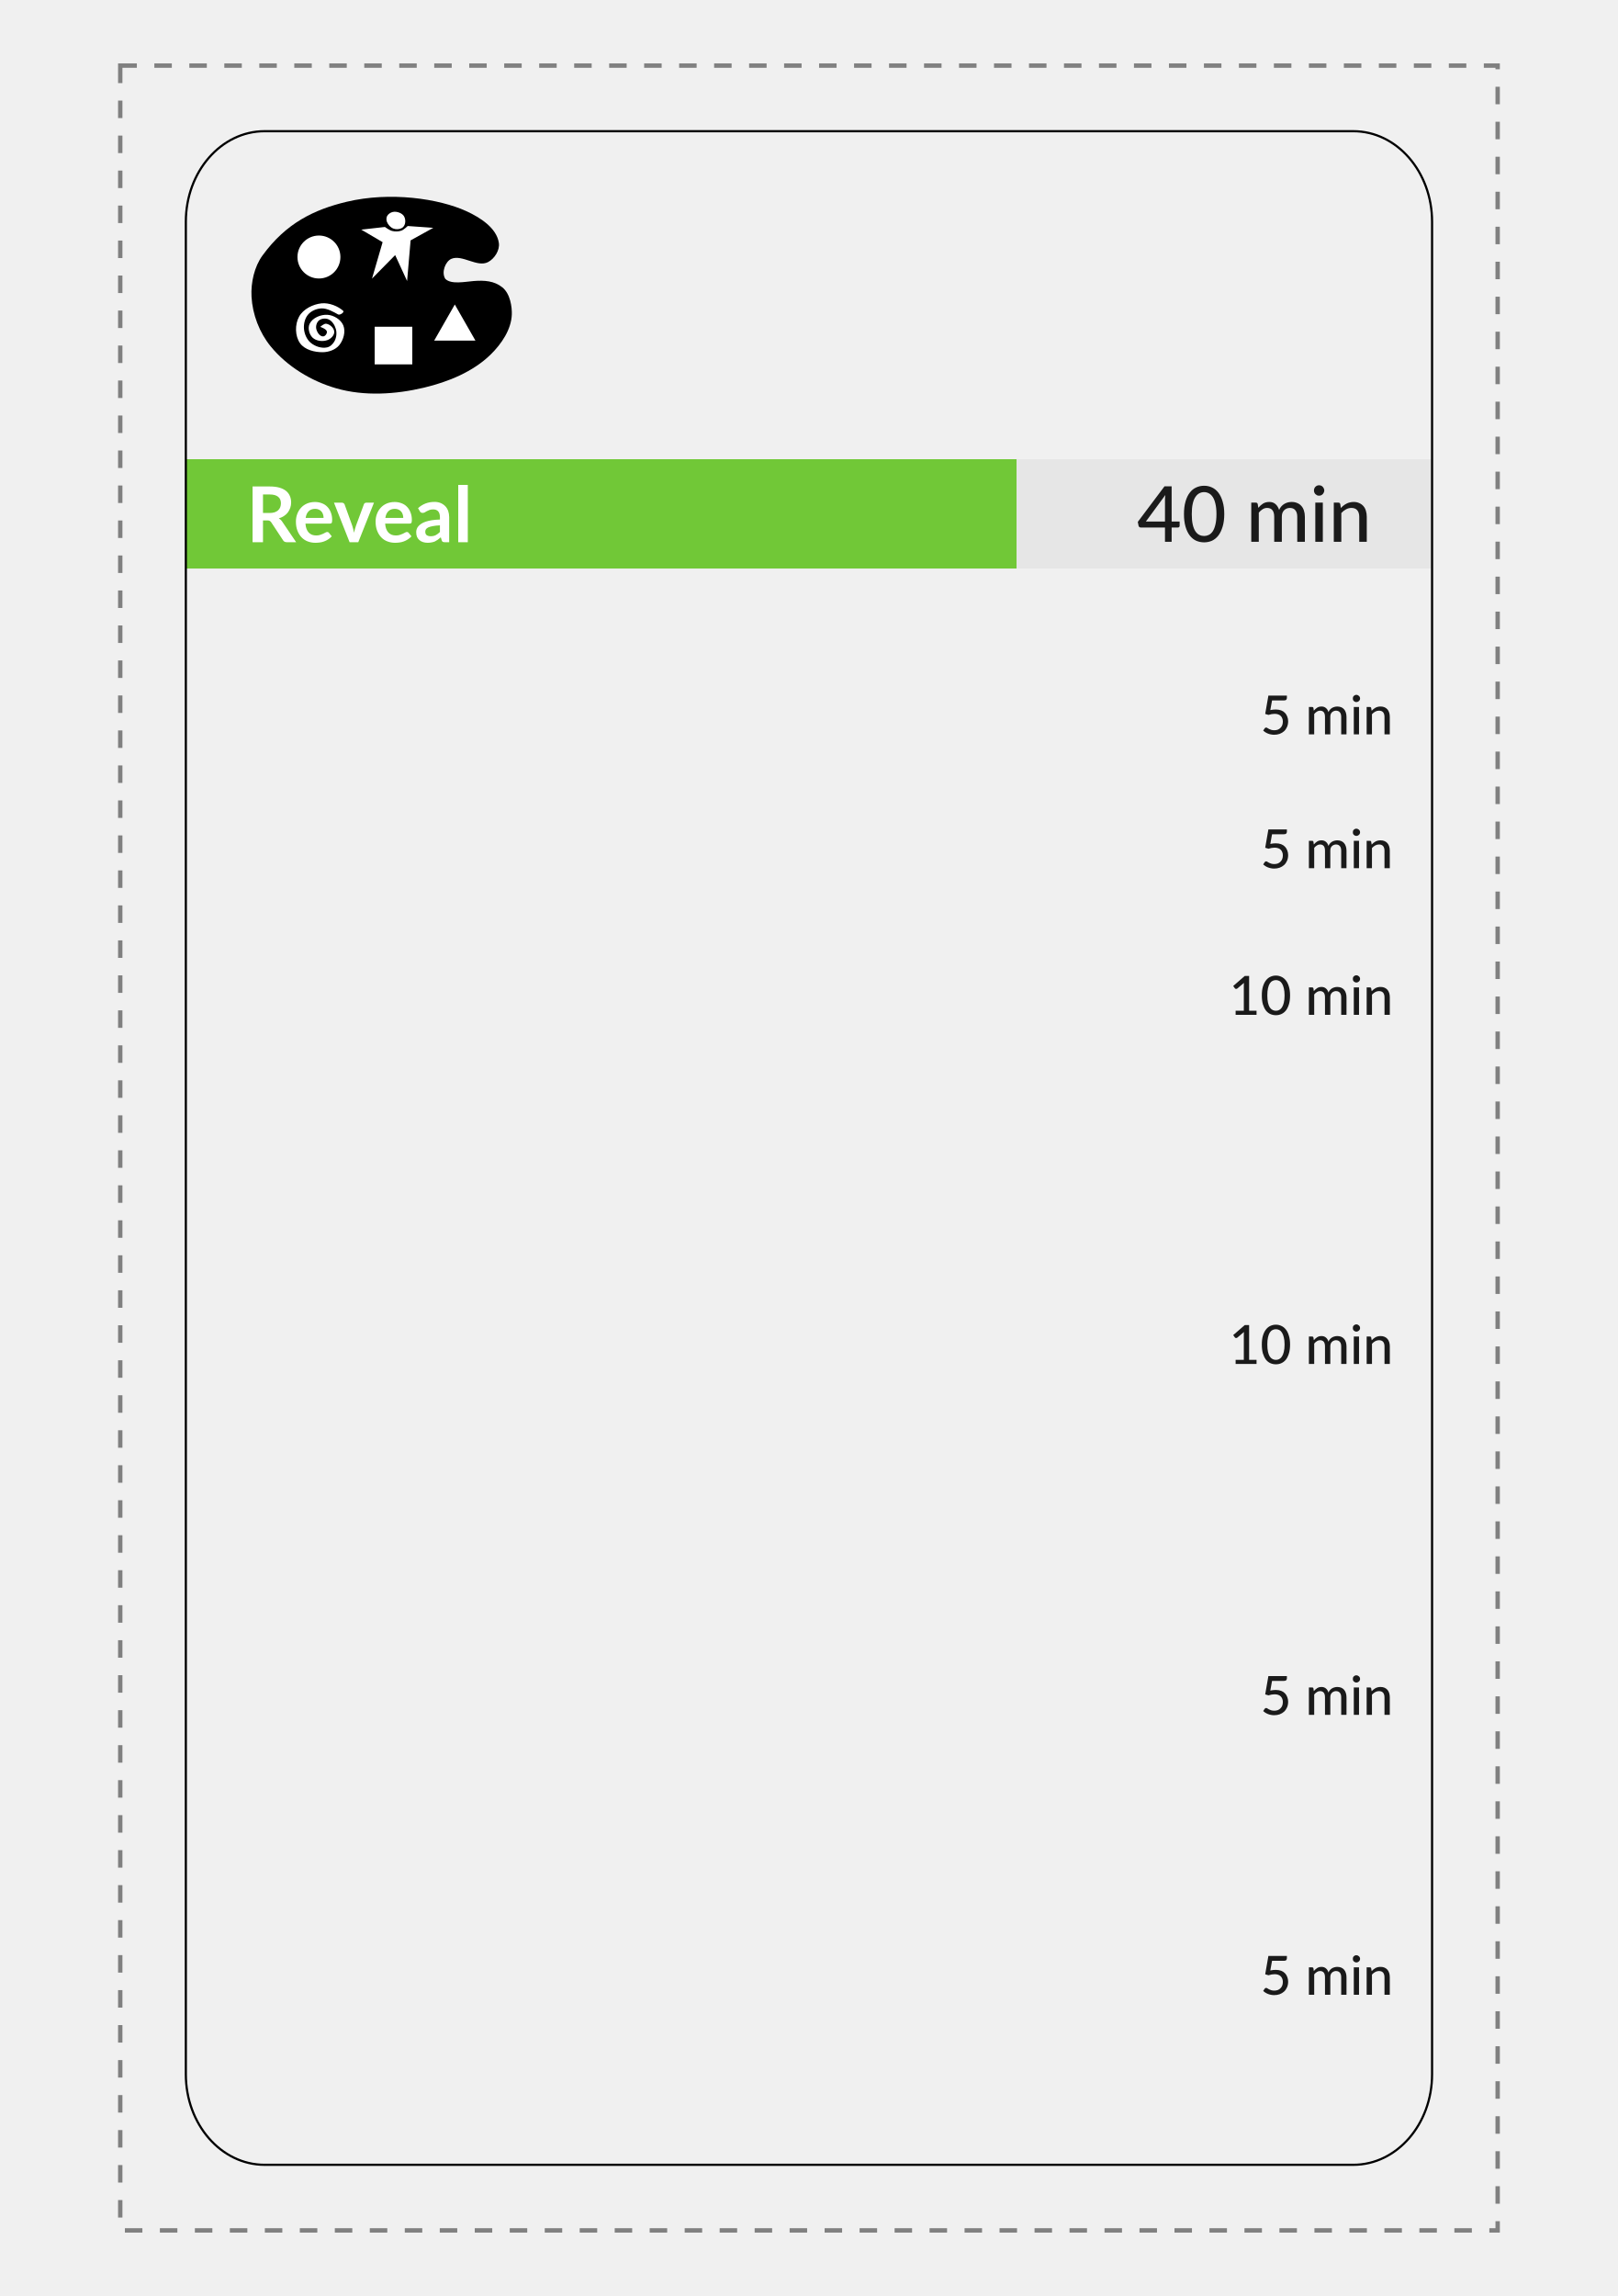
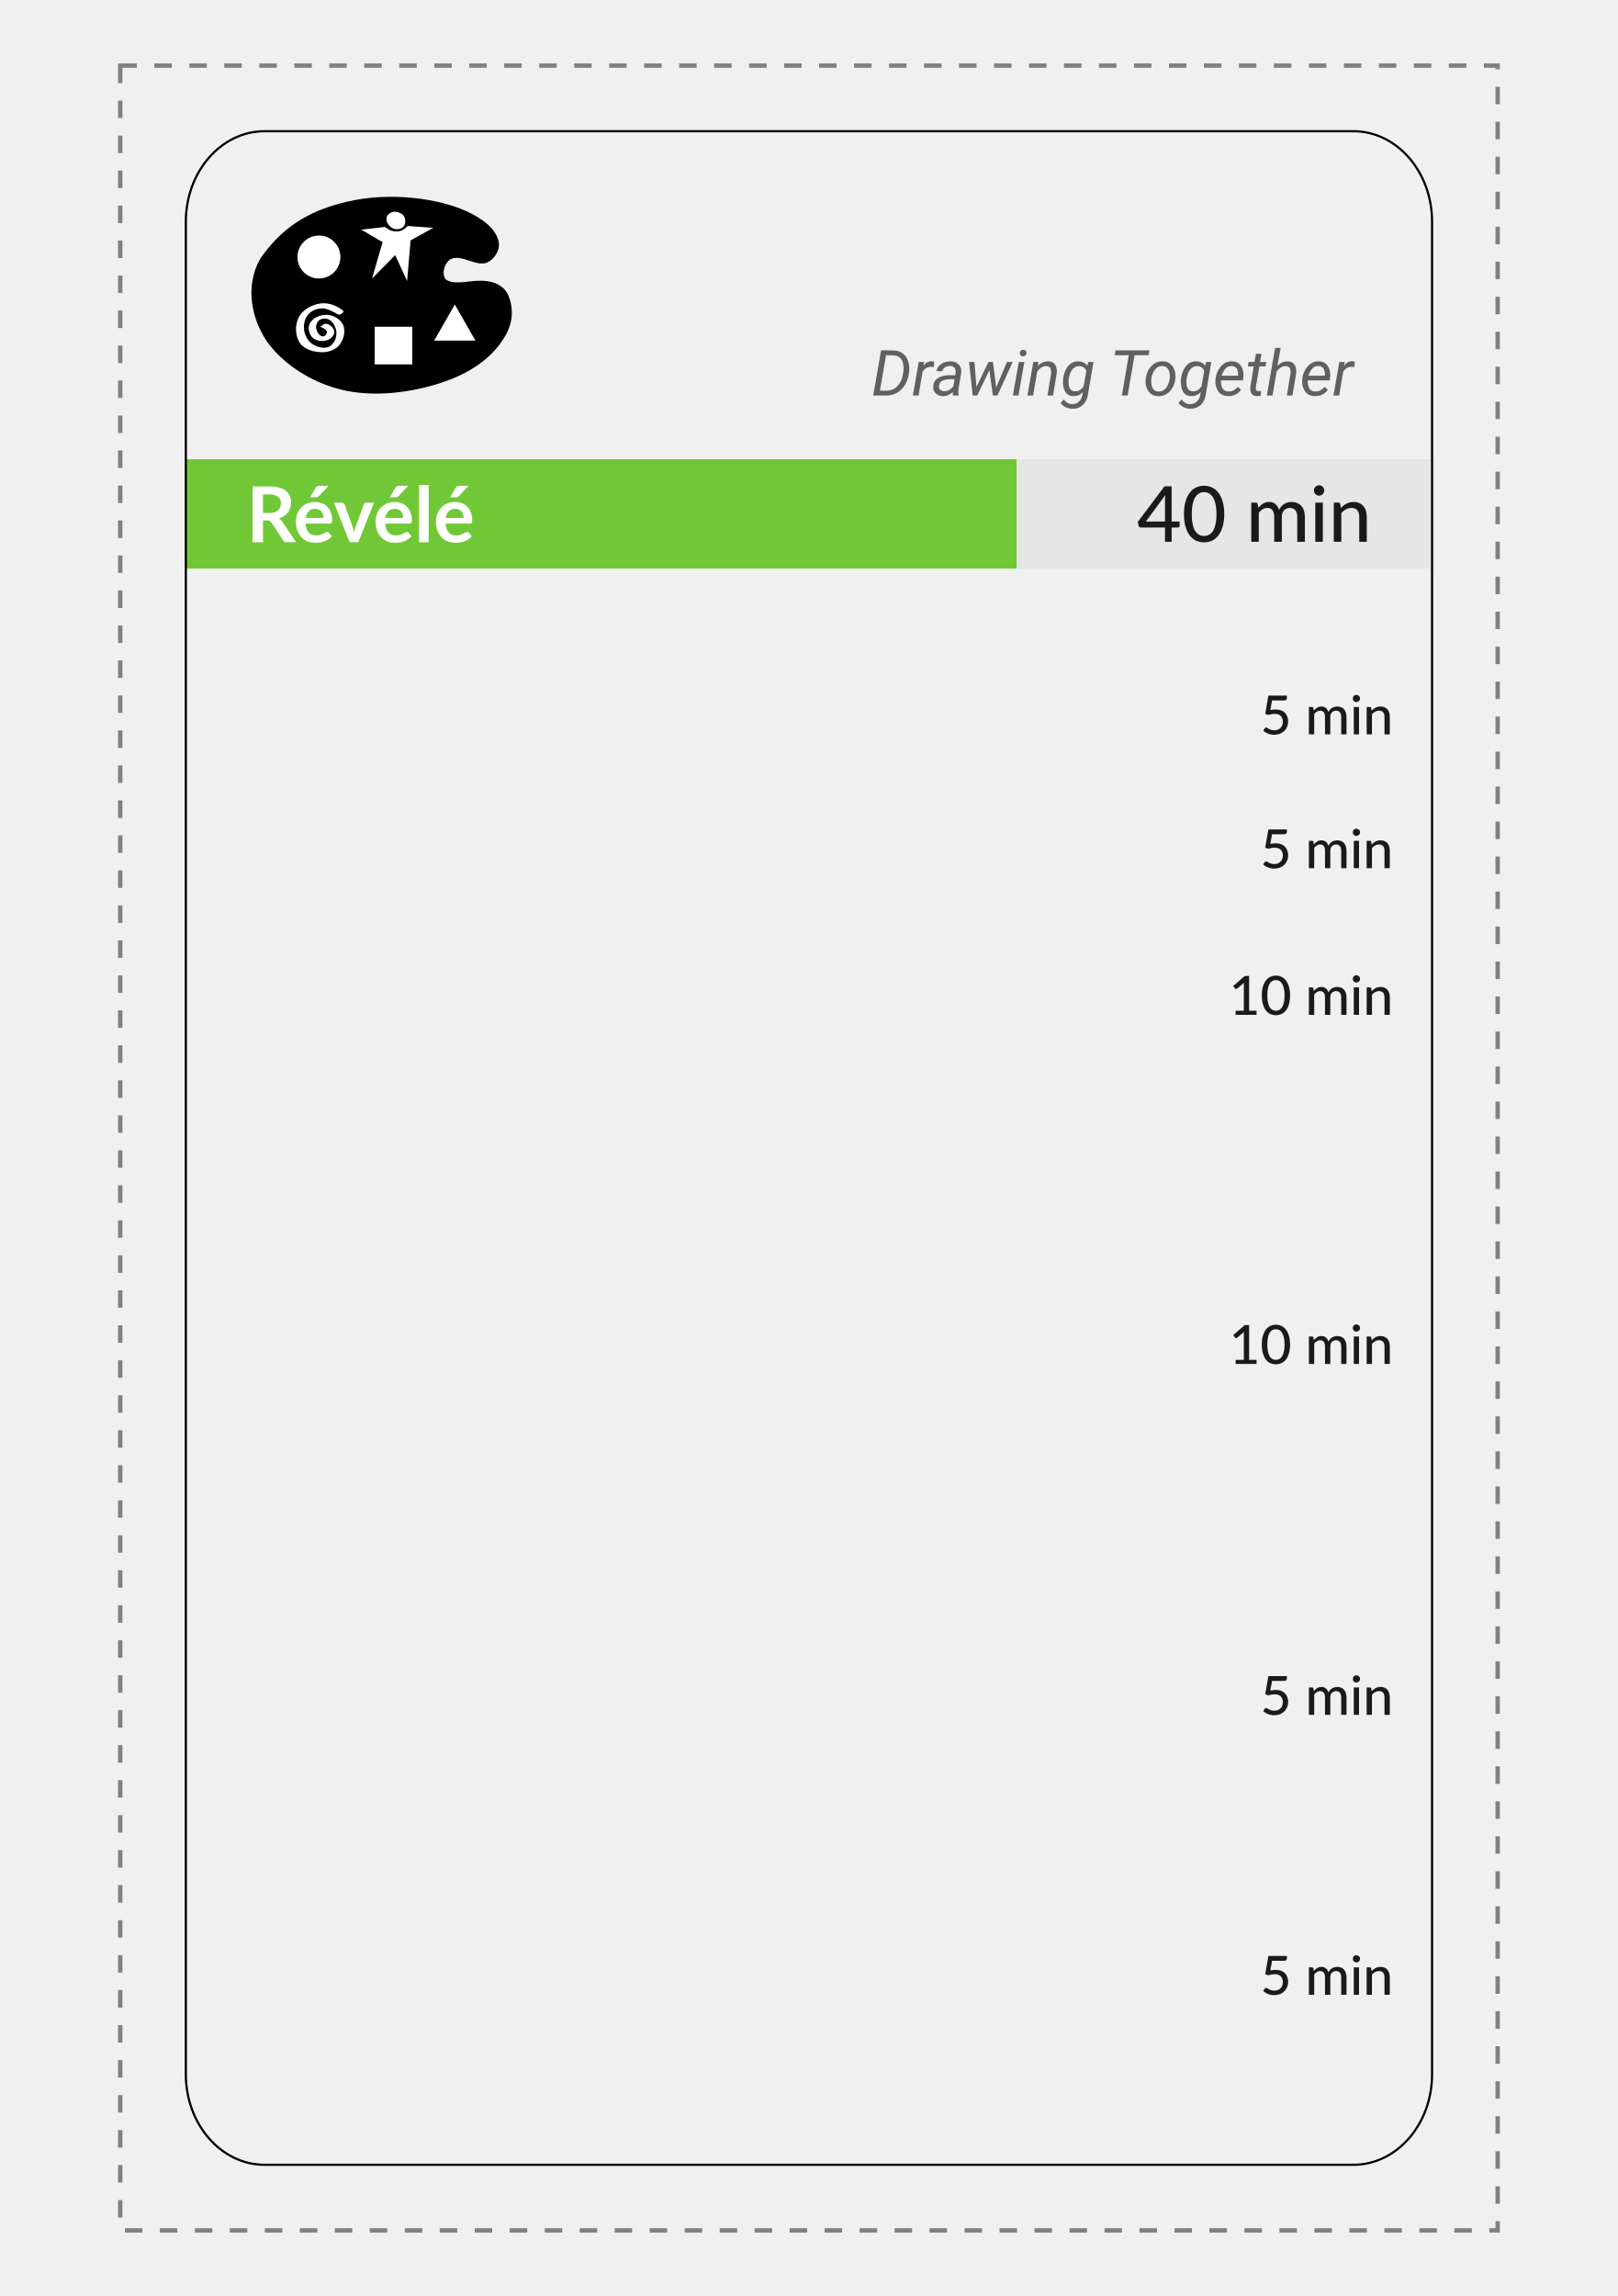
<svg xmlns="http://www.w3.org/2000/svg" xmlns:xlink="http://www.w3.org/1999/xlink" width="74mm" height="105mm" viewBox="0 0 262.205 372.047" id="svg2" version="1.1" enable-background="new">
  <defs id="defs4" />
  <g id="layer1" transform="translate(0,-680.315)" style="display:inline">
    <path style="fill:none;fill-rule:evenodd;stroke:#808080;stroke-width:0.709;stroke-linecap:butt;stroke-linejoin:miter;stroke-miterlimit:4;stroke-dasharray:2.835, 2.835;stroke-dashoffset:0;stroke-opacity:1" d="m 19.488,690.945 0,350.787 223.228,0 0,-350.787 z" id="path3350" transform="translate(4.3385302e-7,8.6660179e-6)" />
  </g>
  <g id="layer2" style="display:inline">
    <path style="fill:none;fill-opacity:1;stroke:none;stroke-width:0.709;stroke-miterlimit:4;stroke-dasharray:2.835, 2.835;stroke-dashoffset:0;stroke-opacity:1" d="m 42.884,21.259 c -7.071,0 -12.766,6.545 -12.766,14.674 l 0,38.477 201.969,0 0,-38.477 c 0,-8.129 -5.692,-14.674 -12.764,-14.674 l -176.439,0 z" id="rect4195-3" />
  </g>
  <g id="layer8" style="display:inline">
    <rect style="display:inline;fill:#71c837;fill-opacity:1;stroke:none;stroke-width:1;stroke-miterlimit:4;stroke-dasharray:none;stroke-dashoffset:0;stroke-opacity:1" id="rect4178" width="134.646" height="17.717" x="30.118" y="74.409" />
    <text xml:space="preserve" style="font-style:normal;font-weight:normal;line-height:0%;font-family:sans-serif;letter-spacing:0px;word-spacing:0px;display:inline;fill:#000000;fill-opacity:1;stroke:none;stroke-width:1px;stroke-linecap:butt;stroke-linejoin:miter;stroke-opacity:1" x="39.935" y="87.861" id="text4180">
-       <tspan id="tspan4182" x="39.935" y="87.861" style="font-style:normal;font-variant:normal;font-weight:bold;font-stretch:normal;font-size:12.5px;line-height:1.25;font-family:Lato;-inkscape-font-specification:'Lato Bold';fill:#ffffff">Reveal</tspan>
+       <tspan id="tspan4182" x="39.935" y="87.861" style="font-style:normal;font-variant:normal;font-weight:bold;font-stretch:normal;font-size:12.5px;line-height:1.25;font-family:Lato;-inkscape-font-specification:'Lato Bold';fill:#ffffff">Révélé</tspan>
    </text>
    <rect y="74.409" x="164.764" height="17.717" width="67.323" id="rect4191" style="display:inline;fill:#e6e6e6;fill-opacity:1;stroke:none;stroke-width:1;stroke-miterlimit:4;stroke-dasharray:none;stroke-dashoffset:0;stroke-opacity:1" />
    <text xml:space="preserve" style="font-style:normal;font-weight:normal;line-height:0%;font-family:sans-serif;letter-spacing:0px;word-spacing:0px;fill:#1a1a1a;fill-opacity:1;stroke:none;stroke-width:1px;stroke-linecap:butt;stroke-linejoin:miter;stroke-opacity:1" x="184.268" y="87.79" id="text4193">
      <tspan id="tspan4195" x="184.268" y="87.79" style="font-style:normal;font-variant:normal;font-weight:500;font-stretch:normal;font-size:12.5px;line-height:1.25;font-family:Lato;-inkscape-font-specification:'Lato Medium';fill:#1a1a1a">40 min</tspan>
    </text>
  </g>
  <g id="layer7">
-     <path style="fill:none;fill-rule:evenodd;stroke:none;stroke-width:1px;stroke-linecap:butt;stroke-linejoin:miter;stroke-opacity:1" d="m 99.213,31.89 0,31.89 122.244,0 0,-31.89 z" id="path4300" />
+     <path style="fill:none;fill-rule:evenodd;stroke:none;stroke-width:1.025px;stroke-linecap:butt;stroke-linejoin:miter;stroke-opacity:1" d="m 93.119,31.89 v 31.89 H 221.457 v -31.89 z" id="pathdtb4300" />
    <flowRoot xml:space="preserve" style="font-style:normal;font-weight:normal;line-height:0.01%;font-family:sans-serif;letter-spacing:0px;word-spacing:0px;fill:#000000;fill-opacity:1;stroke:none;stroke-width:1px;stroke-linecap:butt;stroke-linejoin:miter;stroke-opacity:1" id="flowRoot4306" transform="translate(-3.4125e-4,6.2852)">
      <flowRegion id="flowRegion4308">
-         <use x="0" y="0" xlink:href="#path4300" id="use4310" width="100%" height="100%" />
+         <use x="0" y="0" xlink:href="#pathdtb4300" id="use4310" width="100%" height="100%" />
      </flowRegion>
-       <flowPara style="font-style:normal;font-variant:normal;font-weight:bold;font-stretch:normal;font-size:13.375px;line-height:1.25;font-family:Roboto;-inkscape-font-specification:'Roboto Bold';text-align:end;text-anchor:end" id="flowPara4223">Drawing Together</flowPara>
+       <flowPara style="font-style:normal;font-variant:normal;font-weight:bold;font-stretch:normal;font-size:13.375px;line-height:1.25;font-family:Roboto;-inkscape-font-specification:'Roboto Bold';text-align:end;text-anchor:end" id="flowPara4223">Dessinons Ensemble</flowPara>
    </flowRoot>
+     <text xml:space="preserve" style="font-style:italic;font-variant:normal;font-weight:normal;font-stretch:normal;font-size:10.302px;line-height:1.15;font-family:Roboto;-inkscape-font-specification:'Roboto, Italic';font-variant-ligatures:normal;font-variant-caps:normal;font-variant-numeric:normal;font-variant-east-asian:normal;font-variation-settings:normal;direction:ltr;display:inline;vector-effect:none;fill:#000000;fill-opacity:0.6;stroke:none;stroke-width:0.916px;stroke-linecap:butt;stroke-linejoin:miter;stroke-miterlimit:4;stroke-dasharray:none;stroke-dashoffset:0;stroke-opacity:1;-inkscape-stroke:none;enable-background:new;stop-color:#000000" x="141.225" y="64.094" id="text5">
+       <tspan id="tspan5" x="141.225" y="64.094" style="stroke-width:0.916px">Drawing Together</tspan>
+     </text>
  </g>
  <g id="layer6" style="display:inline">
    <path style="fill:none;fill-rule:evenodd;stroke:none;stroke-width:1px;stroke-linecap:butt;stroke-linejoin:miter;stroke-opacity:1" d="m 40.748,31.89 0,31.89 53.15,0 0,-31.89 z" id="path4213" />
    <g transform="matrix(0.8358559,0,0,0.8358559,-162.1994,-20.23522)" id="layer21">
      <g id="g1064">
        <path style="fill:#000000;fill-opacity:1;stroke:none;stroke-width:0.265px;stroke-linecap:butt;stroke-linejoin:miter;stroke-opacity:1" d="m 281.546,74.395 c 2.128,-0.915 5.032,1.73 7.147,0.615 1.249,-0.659 2.281,-2.29 2.084,-3.688 -0.41,-2.906 -3.616,-4.945 -6.284,-6.168 -5.348,-2.451 -14.793,-3.837 -23.216,-1.83 -6.342,1.511 -11.791,4.162 -16.34,10.429 -1.566,2.157 -2.265,5.226 -2.117,7.971 0.185,3.432 1.531,6.96 3.704,9.624 3.178,3.896 7.87,6.742 12.7,8.136 5.466,1.578 11.533,1.19 17.066,-0.132 4.67,-1.117 9.465,-3.058 12.898,-6.416 2.101,-2.055 4.015,-4.867 4.101,-7.805 0.039,-1.35 -0.275,-3.968 -1.844,-5.221 -1.572,-1.256 -3.455,-1.386 -5.563,-1.219 -1.697,0.134 -4.379,0.715 -5.498,-0.433 -0.796,-1.273 0.027,-3.341 1.16,-3.862 z" id="path1043" />
        <circle style="fill:#ffffff;fill-opacity:1;stroke:none;stroke-width:0.6;stroke-linecap:round;stroke-miterlimit:4;stroke-dasharray:none;stroke-opacity:1" id="path1045" cx="255.891" cy="74.035" r="4.163" />
        <rect style="fill:#ffffff;fill-opacity:1;stroke:none;stroke-width:0.6;stroke-linecap:round;stroke-miterlimit:4;stroke-dasharray:none;stroke-opacity:1" id="rect1047" width="7.296" height="7.296" x="266.695" y="87.552" />
        <path style="fill:#ffffff;fill-opacity:1;stroke:none;stroke-width:0.265px;stroke-linecap:butt;stroke-linejoin:miter;stroke-opacity:1" d="m 278.234,90.241 4,-7 4,7 z" id="path1049" />
        <path style="fill:#ffffff;fill-opacity:1;stroke:none;stroke-width:0.265px;stroke-linecap:butt;stroke-linejoin:miter;stroke-opacity:1" d="m 260.591,84.465 c -1.006,-0.9 -2.717,-1.599 -4.186,-1.45 -1.687,0.171 -3.562,1.108 -4.373,2.596 -0.818,1.5 -0.798,3.726 0.187,5.122 0.914,1.295 2.835,1.774 4.42,1.754 1.152,-0.015 2.45,-0.465 3.181,-1.356 0.827,-1.01 1.288,-2.626 0.795,-3.835 -0.465,-1.139 -1.836,-1.979 -3.064,-2.058 -1.287,-0.082 -2.899,0.569 -3.461,1.731 -0.399,0.824 -0.101,2.057 0.561,2.689 0.714,0.681 2.003,0.824 2.923,0.468 0.641,-0.248 1.327,-0.927 1.286,-1.614 -0.044,-0.732 -0.841,-1.438 -1.567,-1.543 -0.428,-0.062 -1.146,0.608 -1.146,0.608 0,0 1.209,0.392 1.286,0.912 0.058,0.39 -0.331,0.919 -0.725,0.935 -0.656,0.028 -1.19,-0.809 -1.333,-1.45 -0.125,-0.558 0.076,-1.27 0.514,-1.637 0.47,-0.393 1.258,-0.468 1.824,-0.234 0.729,0.301 1.232,1.113 1.45,1.871 0.216,0.753 0.129,1.644 -0.234,2.339 -0.295,0.564 -0.829,1.102 -1.45,1.239 -1.075,0.237 -2.336,-0.182 -3.181,-0.889 -0.77,-0.644 -1.228,-1.712 -1.31,-2.713 -0.079,-0.964 0.184,-2.053 0.819,-2.783 0.618,-0.711 1.631,-1.132 2.572,-1.169 1.143,-0.045 2.351,0.693 3.227,1.169 0.354,0.192 1.282,-0.433 0.982,-0.702 z" id="path1051" />
        <path style="fill:#ffffff;fill-opacity:1;stroke:none;stroke-width:0.265px;stroke-linecap:butt;stroke-linejoin:miter;stroke-opacity:1" d="m 269.08,67.23 c -0.136,-0.349 -0.147,-0.789 0.023,-1.123 0.2,-0.392 0.628,-0.679 1.052,-0.795 0.462,-0.126 0.988,-0.028 1.427,0.164 0.339,0.148 0.671,0.396 0.842,0.725 0.217,0.417 0.265,0.95 0.14,1.403 -0.09,0.328 -0.309,0.657 -0.608,0.819 -0.481,0.259 -1.128,0.293 -1.637,0.094 -0.554,-0.217 -1.022,-0.732 -1.239,-1.286 z" id="path1053" />
        <path style="fill:#ffffff;fill-opacity:1;stroke:none;stroke-width:0.265px;stroke-linecap:butt;stroke-linejoin:miter;stroke-opacity:1" d="m 268.683,68.212 -4.584,0.514 4.139,2.432 -2.058,7.063 4.49,-4.56 2.315,5.028 0.678,-7.881 4.397,-2.432 -4.958,-0.351 c 0,0 -0.742,0.724 -1.216,0.889 -0.567,0.198 -1.216,0.208 -1.801,0.07 -0.519,-0.123 -1.403,-0.772 -1.403,-0.772 z" id="path1055" />
      </g>
    </g>
  </g>
  <g id="layer5" style="display:inline">
    <rect style="fill:none;fill-opacity:1;stroke:#000000;stroke-width:0.354;stroke-miterlimit:4;stroke-dasharray:none;stroke-dashoffset:0;stroke-opacity:1" id="rect4187" width="201.969" height="329.528" x="30.118" y="21.26" ry="14.674" rx="12.764" />
  </g>
  <g id="layer9">
-     <path style="fill:none;fill-rule:evenodd;stroke:none;stroke-width:1.071px;stroke-linecap:butt;stroke-linejoin:miter;stroke-opacity:1" d="M 37.936,99.006 V 346.251 H 195.971 V 99.006 H 37.936" id="path4245" />
+     <path style="fill:none;fill-rule:evenodd;stroke:none;stroke-width:1.071px;stroke-linecap:butt;stroke-linejoin:miter;stroke-opacity:1" d="M 37.936,99.006 V 346.251 H 195.971 V 99.006 H 37.936" id="pathdtb4245" />
    <flowRoot xml:space="preserve" style="font-style:normal;font-weight:normal;line-height:0.95;font-family:sans-serif;letter-spacing:0px;word-spacing:0px;fill:#000000;fill-opacity:1;stroke:none;stroke-width:1px;stroke-linecap:butt;stroke-linejoin:miter;stroke-opacity:1" id="flowRoot4251">
      <flowRegion id="flowRegion4253">
-         <use x="0" y="0" xlink:href="#path4245" id="use4255" width="100%" height="100%" />
+         <use x="0" y="0" xlink:href="#pathdtb4245" id="use4255" width="100%" height="100%" />
      </flowRegion>
      <flowPara id="flowPara4257" style="font-style:normal;font-variant:normal;font-weight:bold;font-stretch:normal;font-size:8.75px;font-family:Roboto;-inkscape-font-specification:'Roboto Bold';fill:#999999;fill-opacity:1">Etapes</flowPara>
      <flowPara style="font-style:normal;font-variant:normal;font-weight:normal;font-stretch:normal;font-size:8.75px;font-family:Lato;-inkscape-font-specification:Lato;fill:#1a1a1a;fill-opacity:1" id="flowPara4371">Introduire le concept et les symboles</flowPara>
      <flowPara style="font-style:normal;font-variant:normal;font-weight:normal;font-stretch:normal;font-size:8.75px;font-family:Lato;-inkscape-font-specification:Lato;fill:#1a1a1a;fill-opacity:1" id="flowPara4343"> </flowPara>
      <flowPara style="font-style:normal;font-variant:normal;font-weight:normal;font-stretch:normal;font-size:8.75px;font-family:Lato;-inkscape-font-specification:Lato;fill:#1a1a1a;fill-opacity:1" id="flowPara4345">S'entraîner à dessiner les symboles</flowPara>
      <flowPara style="font-style:normal;font-variant:normal;font-weight:normal;font-stretch:normal;font-size:8.75px;font-family:Lato;-inkscape-font-specification:Lato;fill:#1a1a1a;fill-opacity:1" id="flowPara4347"> </flowPara>
      <flowPara style="font-style:normal;font-variant:normal;font-weight:normal;font-stretch:normal;font-size:8.75px;font-family:Lato;-inkscape-font-specification:Lato;fill:#1a1a1a;fill-opacity:1" id="flowPara4353">En travaillant individuellement, combinez les symboles pour créer la première ébauche d'une histoire sur le "parcours" d'un défi ou d'une innovation.</flowPara>
      <flowPara style="font-style:normal;font-variant:normal;font-weight:normal;font-stretch:normal;font-size:8.75px;font-family:Lato;-inkscape-font-specification:Lato;fill:#1a1a1a;fill-opacity:1" id="flowPara4359"> </flowPara>
-       <flowPara style="font-style:normal;font-variant:normal;font-weight:normal;font-stretch:normal;font-size:8.75px;font-family:Lato;-inkscape-font-specification:Lato;fill:#1a1a1a;fill-opacity:1" id="flowPara4361">Créez une deuxième version. Affiner l'histoire en dramatisant la taille, l'emplacement et la couleur des symboles.</flowPara>
+       <flowPara style="font-style:normal;font-variant:normal;font-weight:normal;font-stretch:normal;font-size:8.75px;font-family:Lato;-inkscape-font-specification:Lato;fill:#1a1a1a;fill-opacity:1" id="flowPara4361">Créez une deuxième version. </flowPara>
+       <flowPara style="font-style:normal;font-variant:normal;font-weight:normal;font-stretch:normal;font-size:8.75px;font-family:Lato;-inkscape-font-specification:Lato;fill:#1a1a1a;fill-opacity:1" id="flowPara1">Affiner l'histoire en dramatisant la taille, l'emplacement et la couleur des symboles.</flowPara>
      <flowPara style="font-style:normal;font-variant:normal;font-weight:normal;font-stretch:normal;font-size:8.75px;font-family:Lato;-inkscape-font-specification:Lato;fill:#1a1a1a;fill-opacity:1" id="flowPara4363"> </flowPara>
      <flowPara style="font-style:normal;font-variant:normal;font-weight:normal;font-stretch:normal;font-size:8.75px;font-family:Lato;-inkscape-font-specification:Lato;fill:#1a1a1a;fill-opacity:1" id="flowPara4365">Invitez une autre personne ou le petit groupe à interpréter vos dessins. La personne qui a fait le dessin ne parle pas</flowPara>
      <flowPara style="font-style:normal;font-variant:normal;font-weight:normal;font-stretch:normal;font-size:8.75px;font-family:Lato;-inkscape-font-specification:Lato;fill:#1a1a1a;fill-opacity:1" id="flowPara4367"> </flowPara>
      <flowPara style="font-style:normal;font-variant:normal;font-weight:normal;font-stretch:normal;font-size:8.75px;font-family:Lato;-inkscape-font-specification:Lato;fill:#1a1a1a;fill-opacity:1" id="flowPara4369">Demandez à l'ensemble du groupe : "Ensemble, que révèlent les dessins ?"</flowPara>
    </flowRoot>
  </g>
  <g id="layer4" style="display:inline">
    <text xml:space="preserve" style="font-style:normal;font-weight:normal;line-height:0%;font-family:sans-serif;letter-spacing:0px;word-spacing:0px;fill:#1a1a1a;fill-opacity:1;stroke:none;stroke-width:1px;stroke-linecap:butt;stroke-linejoin:miter;stroke-opacity:1" x="199.171" y="164.44" id="text4197">
      <tspan id="tspan4199" x="199.171" y="164.44" style="font-style:normal;font-variant:normal;font-weight:500;font-stretch:normal;font-size:8.75px;line-height:1.25;font-family:Lato;-inkscape-font-specification:'Lato Medium';fill:#1a1a1a">10 min</tspan>
    </text>
    <text id="text4227" y="118.999" x="204.247" style="font-style:normal;font-weight:normal;line-height:0%;font-family:sans-serif;letter-spacing:0px;word-spacing:0px;fill:#1a1a1a;fill-opacity:1;stroke:none;stroke-width:1px;stroke-linecap:butt;stroke-linejoin:miter;stroke-opacity:1" xml:space="preserve">
      <tspan style="font-style:normal;font-variant:normal;font-weight:500;font-stretch:normal;font-size:8.75px;line-height:1.25;font-family:Lato;-inkscape-font-specification:'Lato Medium';fill:#1a1a1a" y="118.999" x="204.247" id="tspan4229">5 min</tspan>
    </text>
    <text id="text4231" y="140.684" x="204.247" style="font-style:normal;font-weight:normal;line-height:0%;font-family:sans-serif;letter-spacing:0px;word-spacing:0px;fill:#1a1a1a;fill-opacity:1;stroke:none;stroke-width:1px;stroke-linecap:butt;stroke-linejoin:miter;stroke-opacity:1" xml:space="preserve">
      <tspan style="font-style:normal;font-variant:normal;font-weight:500;font-stretch:normal;font-size:8.75px;line-height:1.25;font-family:Lato;-inkscape-font-specification:'Lato Medium';fill:#1a1a1a" y="140.684" x="204.247" id="tspan4233">5 min</tspan>
    </text>
    <text id="text4235" y="221.013" x="199.171" style="font-style:normal;font-weight:normal;line-height:0%;font-family:sans-serif;letter-spacing:0px;word-spacing:0px;fill:#1a1a1a;fill-opacity:1;stroke:none;stroke-width:1px;stroke-linecap:butt;stroke-linejoin:miter;stroke-opacity:1" xml:space="preserve">
      <tspan style="font-style:normal;font-variant:normal;font-weight:500;font-stretch:normal;font-size:8.75px;line-height:1.25;font-family:Lato;-inkscape-font-specification:'Lato Medium';fill:#1a1a1a" y="221.013" x="199.171" id="tspan4237">10 min</tspan>
    </text>
    <path style="fill:none;fill-rule:evenodd;stroke:none;stroke-width:1px;stroke-linecap:butt;stroke-linejoin:miter;stroke-opacity:1" d="m 194.882,102.756 v 237.402 h 26.575 V 102.756 Z" id="path4239" />
    <text id="text4225" y="277.876" x="204.247" style="font-style:normal;font-weight:normal;line-height:0%;font-family:sans-serif;letter-spacing:0px;word-spacing:0px;fill:#1a1a1a;fill-opacity:1;stroke:none;stroke-width:1px;stroke-linecap:butt;stroke-linejoin:miter;stroke-opacity:1" xml:space="preserve">
      <tspan style="font-style:normal;font-variant:normal;font-weight:500;font-stretch:normal;font-size:8.75px;line-height:1.25;font-family:Lato;-inkscape-font-specification:'Lato Medium';fill:#1a1a1a" y="277.876" x="204.247" id="tspan4227">5 min</tspan>
    </text>
    <text xml:space="preserve" style="font-style:normal;font-weight:normal;line-height:0%;font-family:sans-serif;letter-spacing:0px;word-spacing:0px;fill:#1a1a1a;fill-opacity:1;stroke:none;stroke-width:1px;stroke-linecap:butt;stroke-linejoin:miter;stroke-opacity:1" x="204.247" y="323.23" id="text4373">
      <tspan id="tspan4375" x="204.247" y="323.23" style="font-style:normal;font-variant:normal;font-weight:500;font-stretch:normal;font-size:8.75px;line-height:1.25;font-family:Lato;-inkscape-font-specification:'Lato Medium';fill:#1a1a1a">5 min</tspan>
    </text>
  </g>
</svg>
